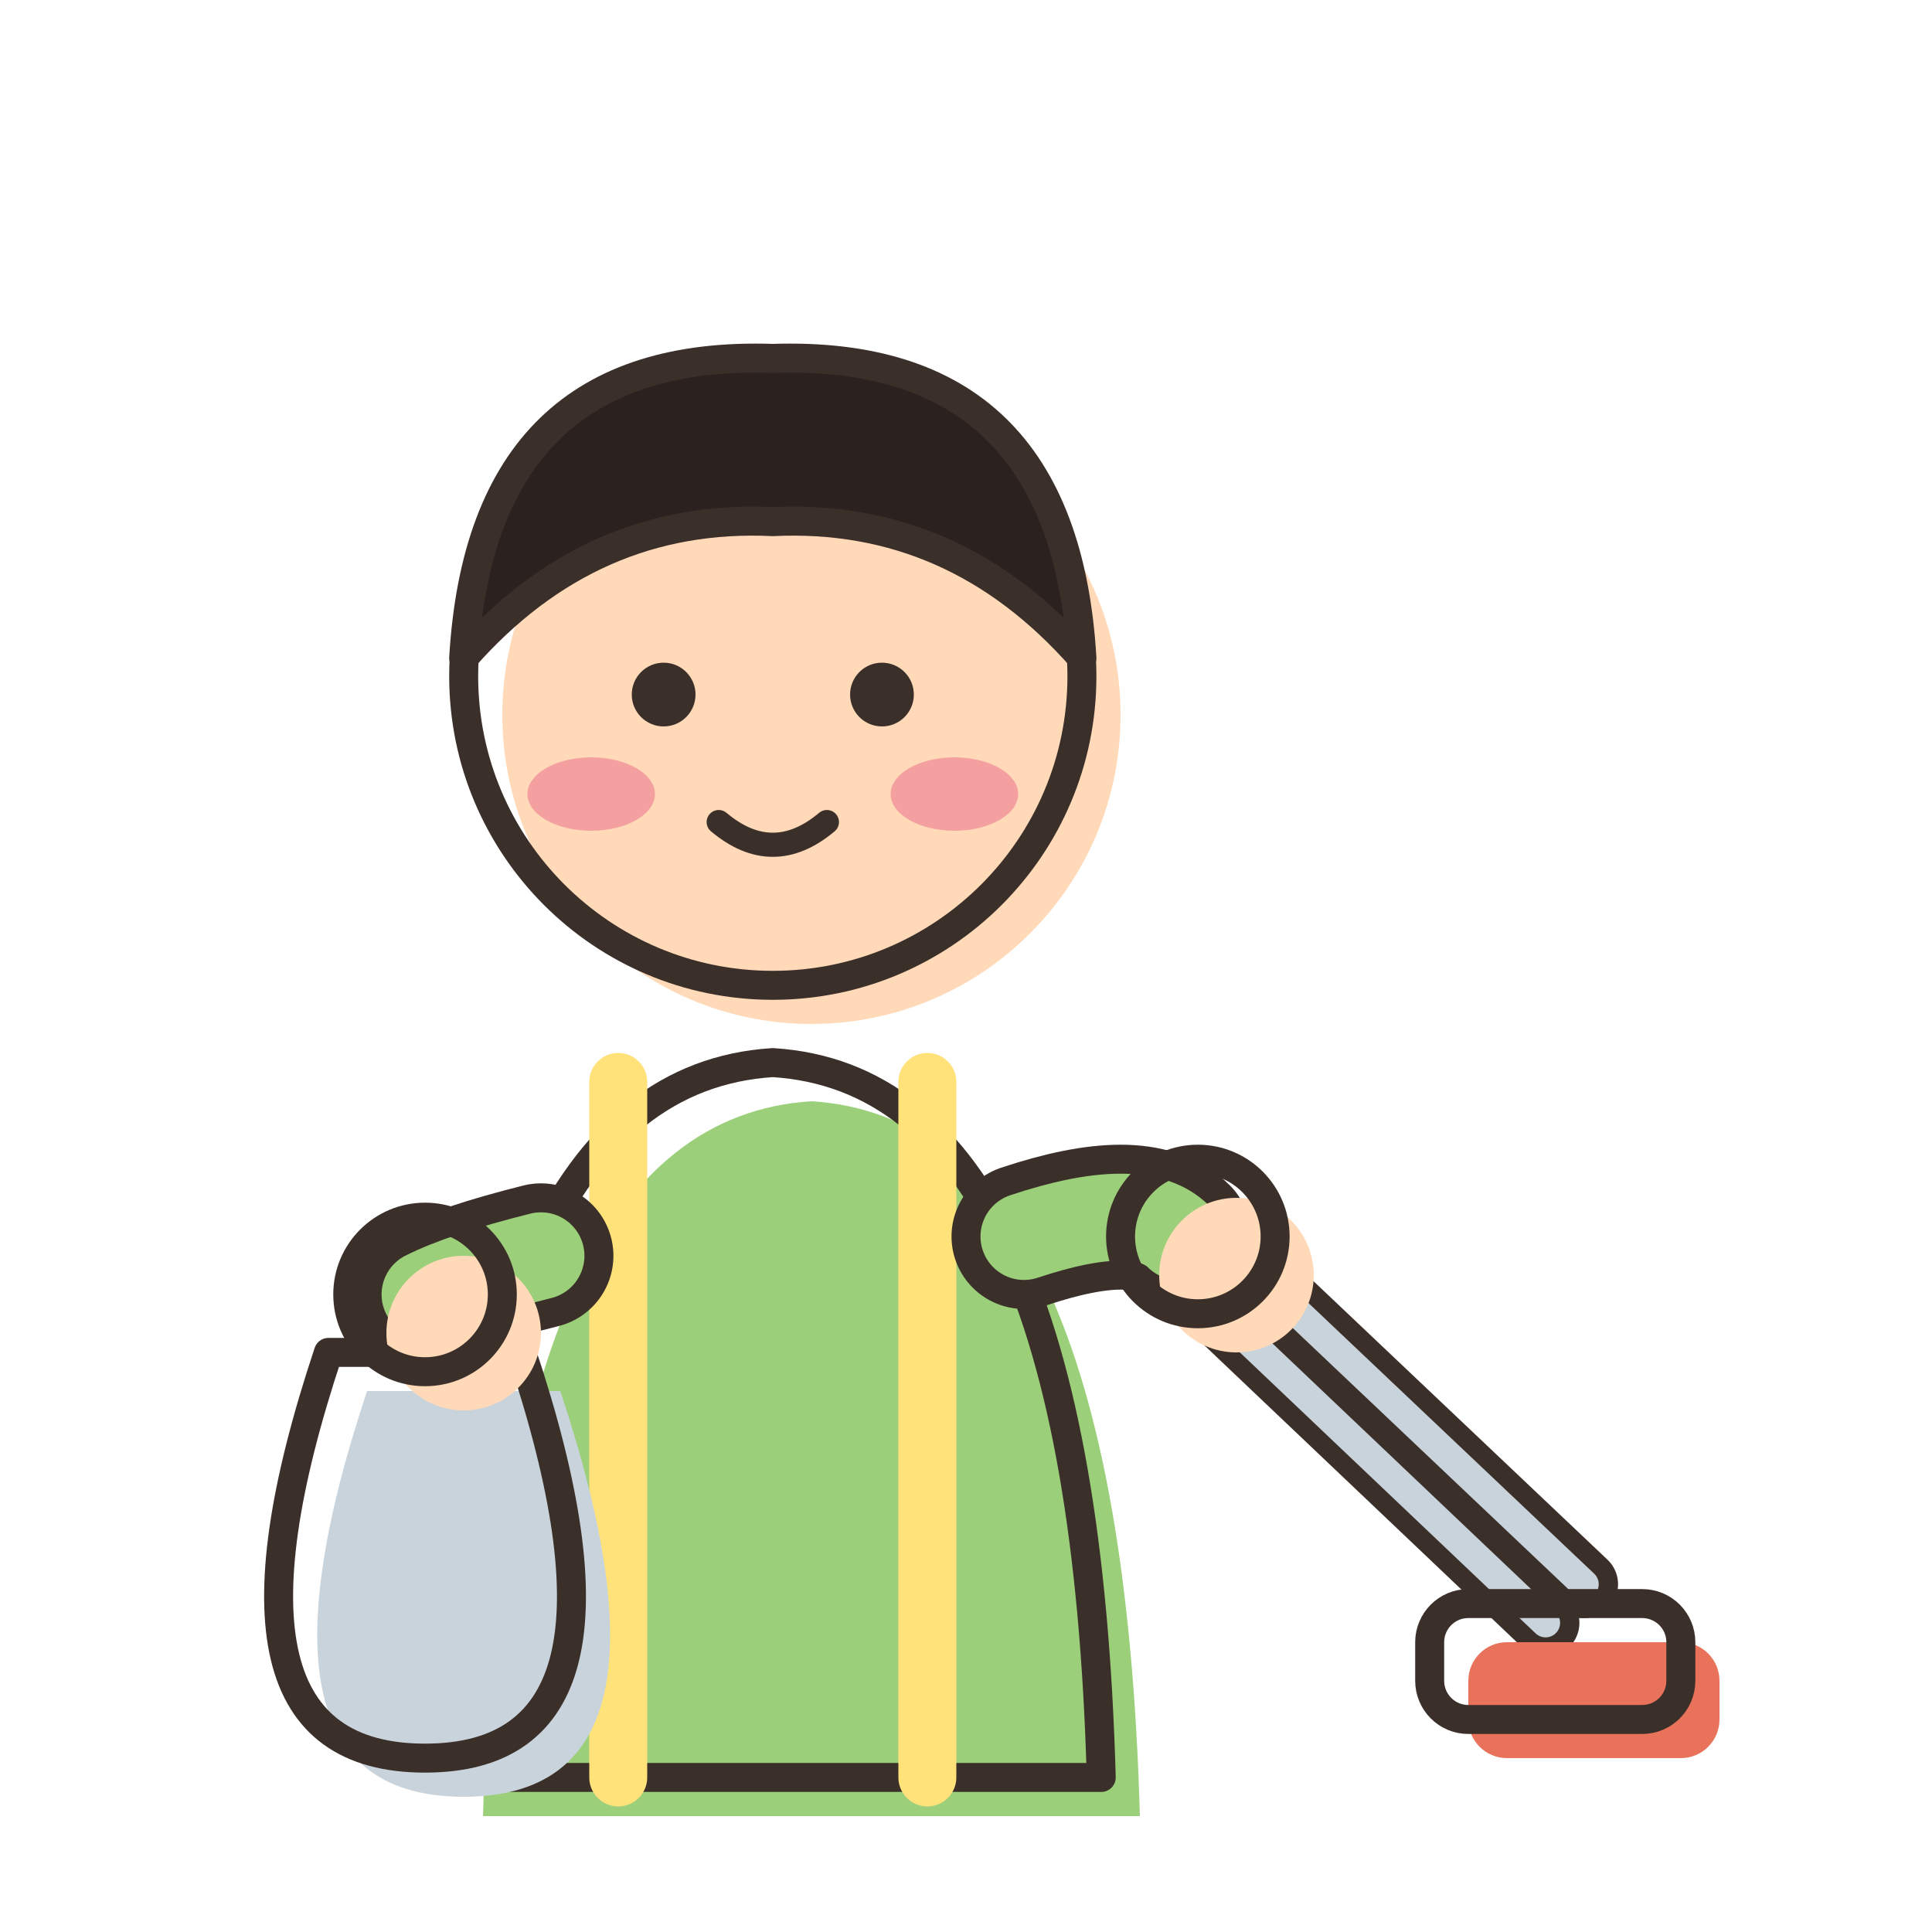
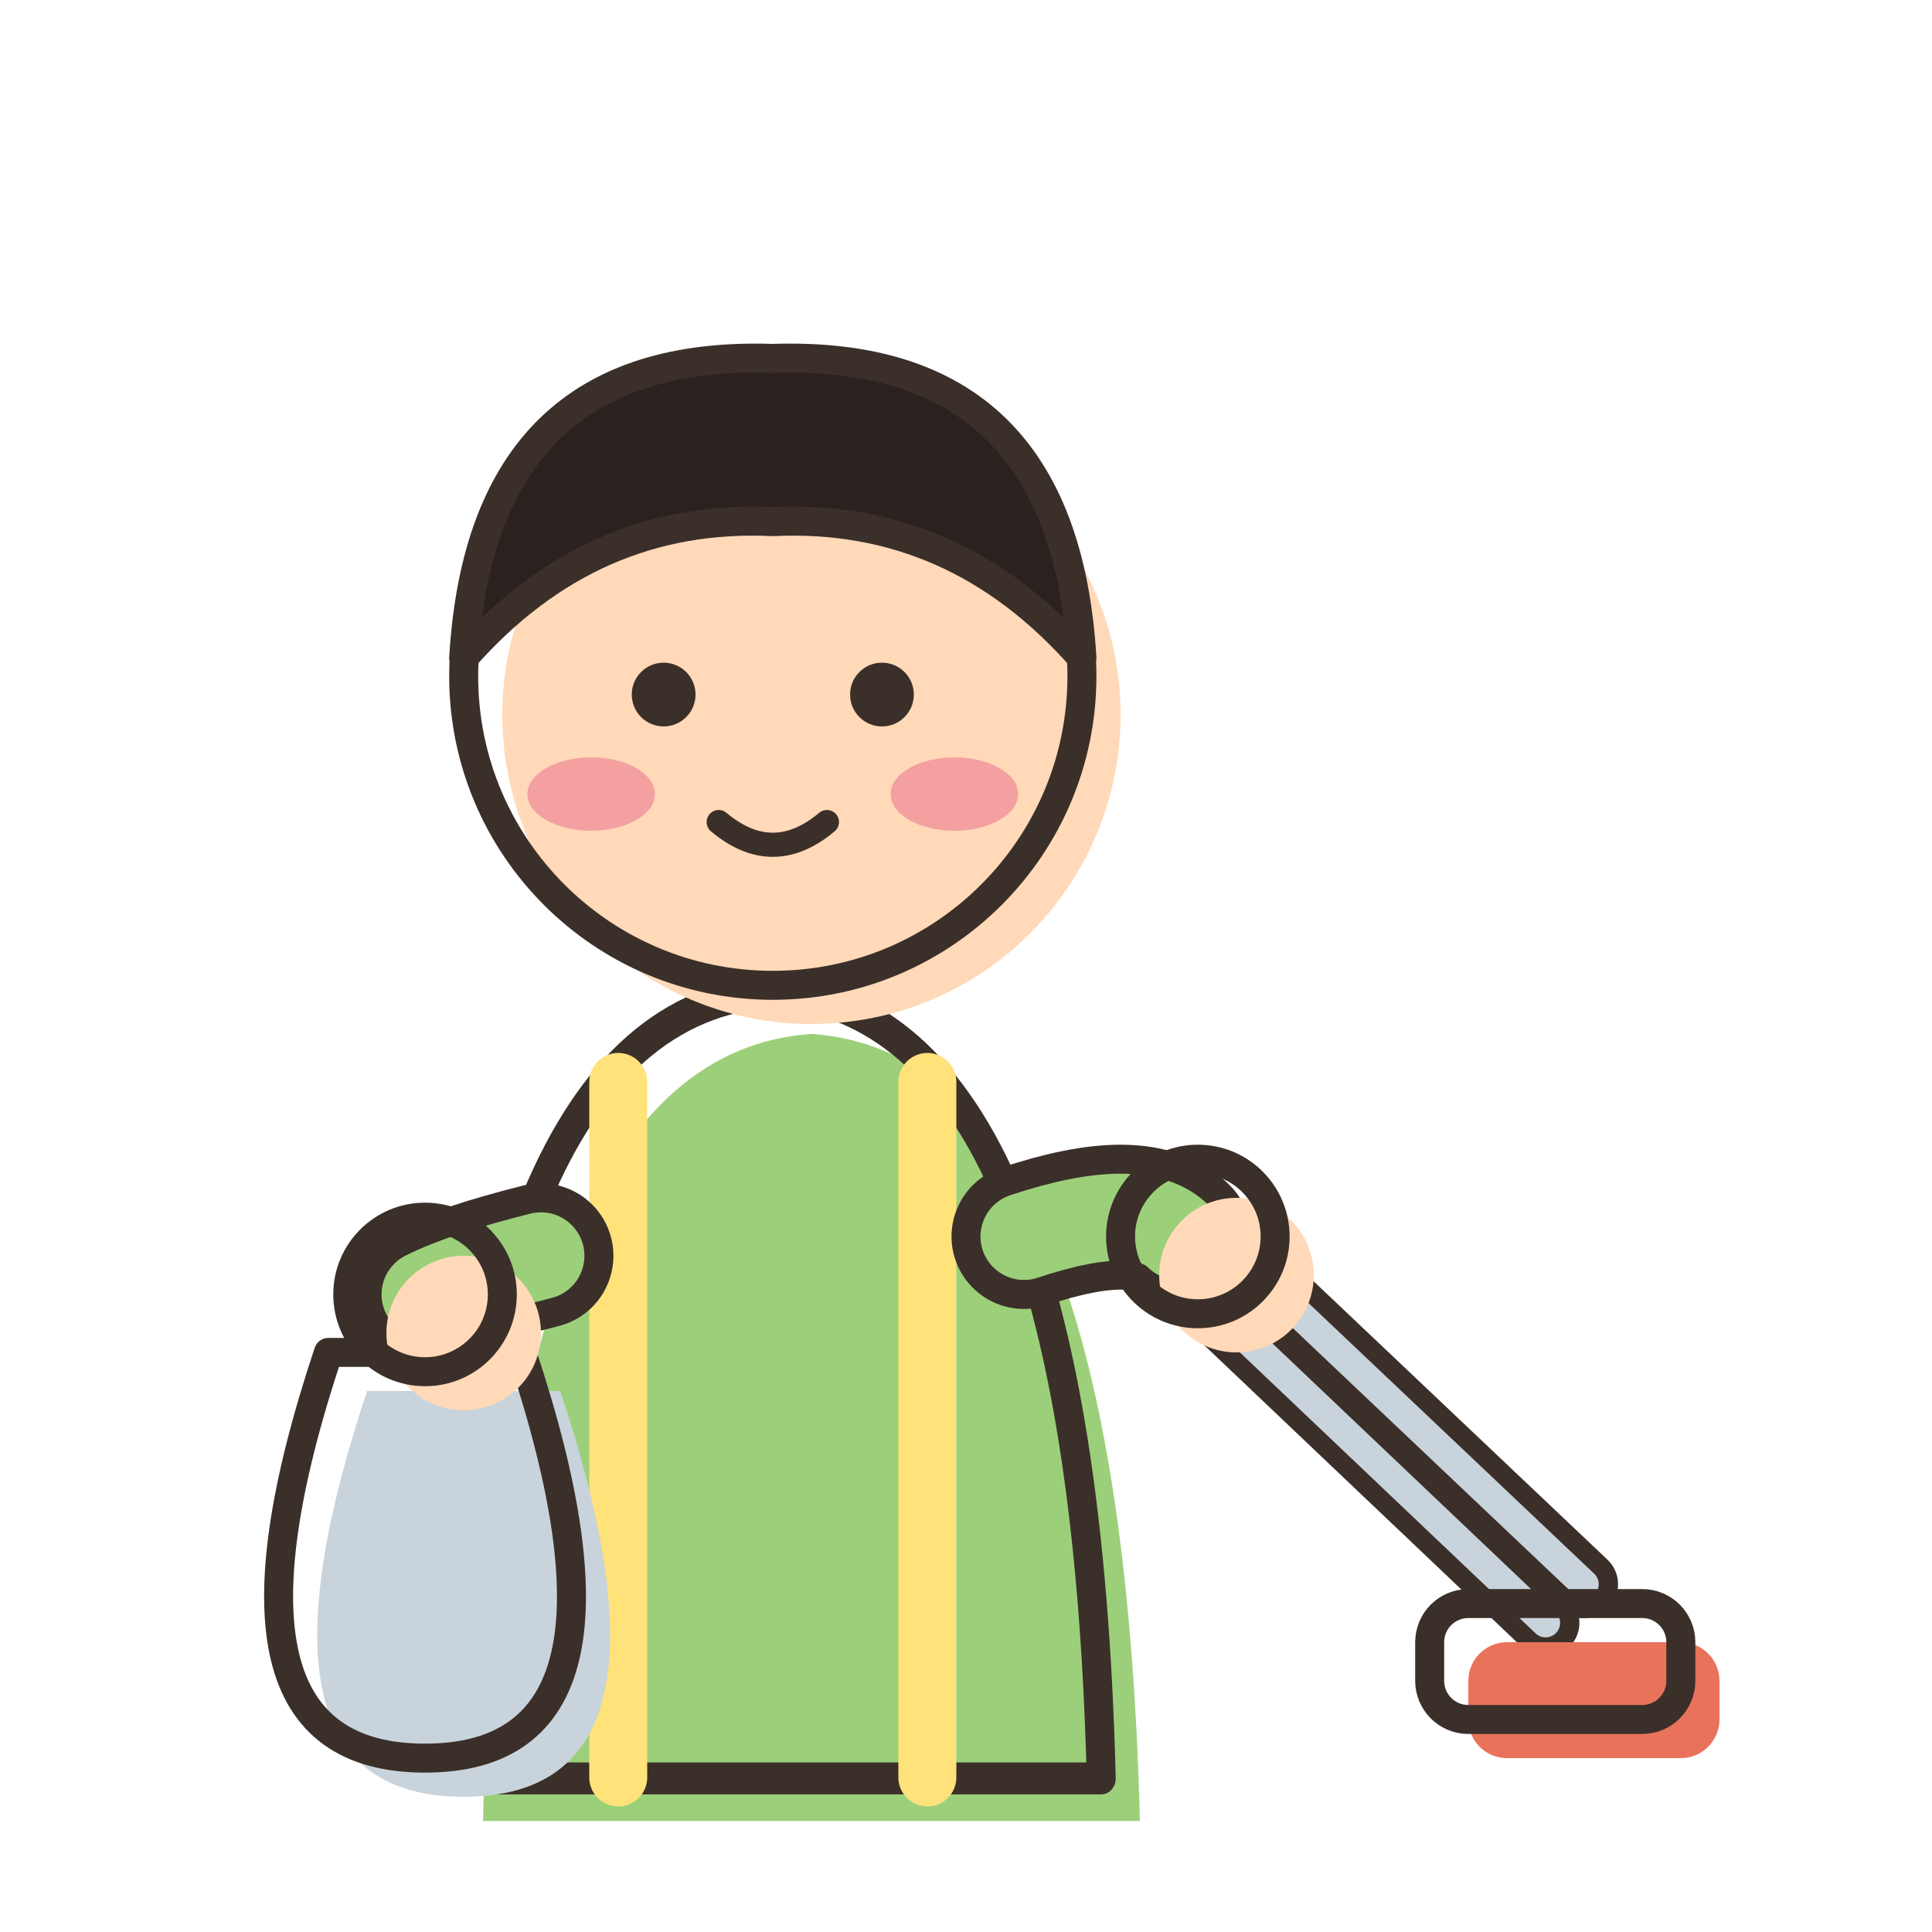
<svg xmlns="http://www.w3.org/2000/svg" viewBox="0 0 200 200" width="1000" height="1000">
  <g stroke="#3b2f2a" stroke-width="3" stroke-linecap="round" stroke-linejoin="round">
-     <g transform="translate(4 4)">
-       <path d="M46 184 Q48 112 80 110 Q112 112 114 184Z" fill="#9ccf7a" stroke="none" />
+     <g transform="translate(0 183.0) scale(1 1.101) translate(0 -183.0)">
+       <g transform="translate(4 4)">
+         <path d="M46 184 Q48 112 80 110 Q112 112 114 184Z" fill="#9ccf7a" stroke="none" />
+       </g>
+       <path d="M46 184 Q48 112 80 110 Q112 112 114 184Z" fill="none" />
    </g>
-     <path d="M46 184 Q48 112 80 110 Q112 112 114 184Z" fill="none" />
    <path d="M64 112 L64 184 M96 112 L96 184" stroke="#ffe27a" stroke-width="6" fill="#ffe27a" />
    <g transform="translate(4 4)">
      <circle cx="80" cy="70" r="32" fill="#ffd9b8" stroke="none" />
    </g>
    <circle cx="80" cy="70" r="32" fill="none" />
    <path d="M48 68.1 Q49.9 36.1 80 37.1 Q110.1 36.1 112 68.1 Q98.8 53.1 80 54.0 Q61.2 53.1 48 68.1Z" fill="#2b2220" />
    <circle cx="68.7" cy="71.9" r="3.3" fill="#3b2f2a" stroke="none" />
    <circle cx="91.3" cy="71.9" r="3.3" fill="#3b2f2a" stroke="none" />
    <ellipse cx="61.2" cy="82.2" rx="6.6" ry="3.8" fill="#f4a0a0" stroke="none" />
    <ellipse cx="98.8" cy="82.2" rx="6.6" ry="3.8" fill="#f4a0a0" stroke="none" />
    <path d="M74.4 85.1 Q80 89.8 85.6 85.1" stroke-width="2.5" fill="none" />
    <path d="M120 130 L160 168 M126 128 L164 164" stroke-width="7" fill="none" />
    <path d="M120 130 L160 168 M126 128 L164 164" stroke="#c9d3db" stroke-width="3" fill="none" />
    <g transform="translate(4 4)">
      <rect x="148" y="166" width="26" height="12" rx="4" fill="#e8735a" stroke="none" />
    </g>
    <rect x="148" y="166" width="26" height="12" rx="4" fill="none" />
    <path d="M106 128 Q118 124 122 128" stroke-width="15" fill="none" />
    <path d="M106 128 Q118 124 122 128" stroke="#9ccf7a" stroke-width="9" fill="none" />
    <g transform="translate(4 4)">
      <circle cx="124" cy="128" r="8" fill="#ffd9b8" stroke="none" />
    </g>
    <circle cx="124" cy="128" r="8" fill="none" />
    <g transform="translate(4 4)">
      <path d="M34 140 Q20 182 44 182 Q68 182 54 140Z" fill="#c9d3db" stroke="none" />
    </g>
    <path d="M34 140 Q20 182 44 182 Q68 182 54 140Z" fill="none" />
    <path d="M38 140 L44 132 L50 140" stroke-width="2.5" fill="none" />
    <path d="M56 130 Q48 132 44 134" stroke-width="15" fill="none" />
    <path d="M56 130 Q48 132 44 134" stroke="#9ccf7a" stroke-width="9" fill="none" />
    <g transform="translate(4 4)">
      <circle cx="44" cy="134" r="8" fill="#ffd9b8" stroke="none" />
    </g>
    <circle cx="44" cy="134" r="8" fill="none" />
  </g>
</svg>
